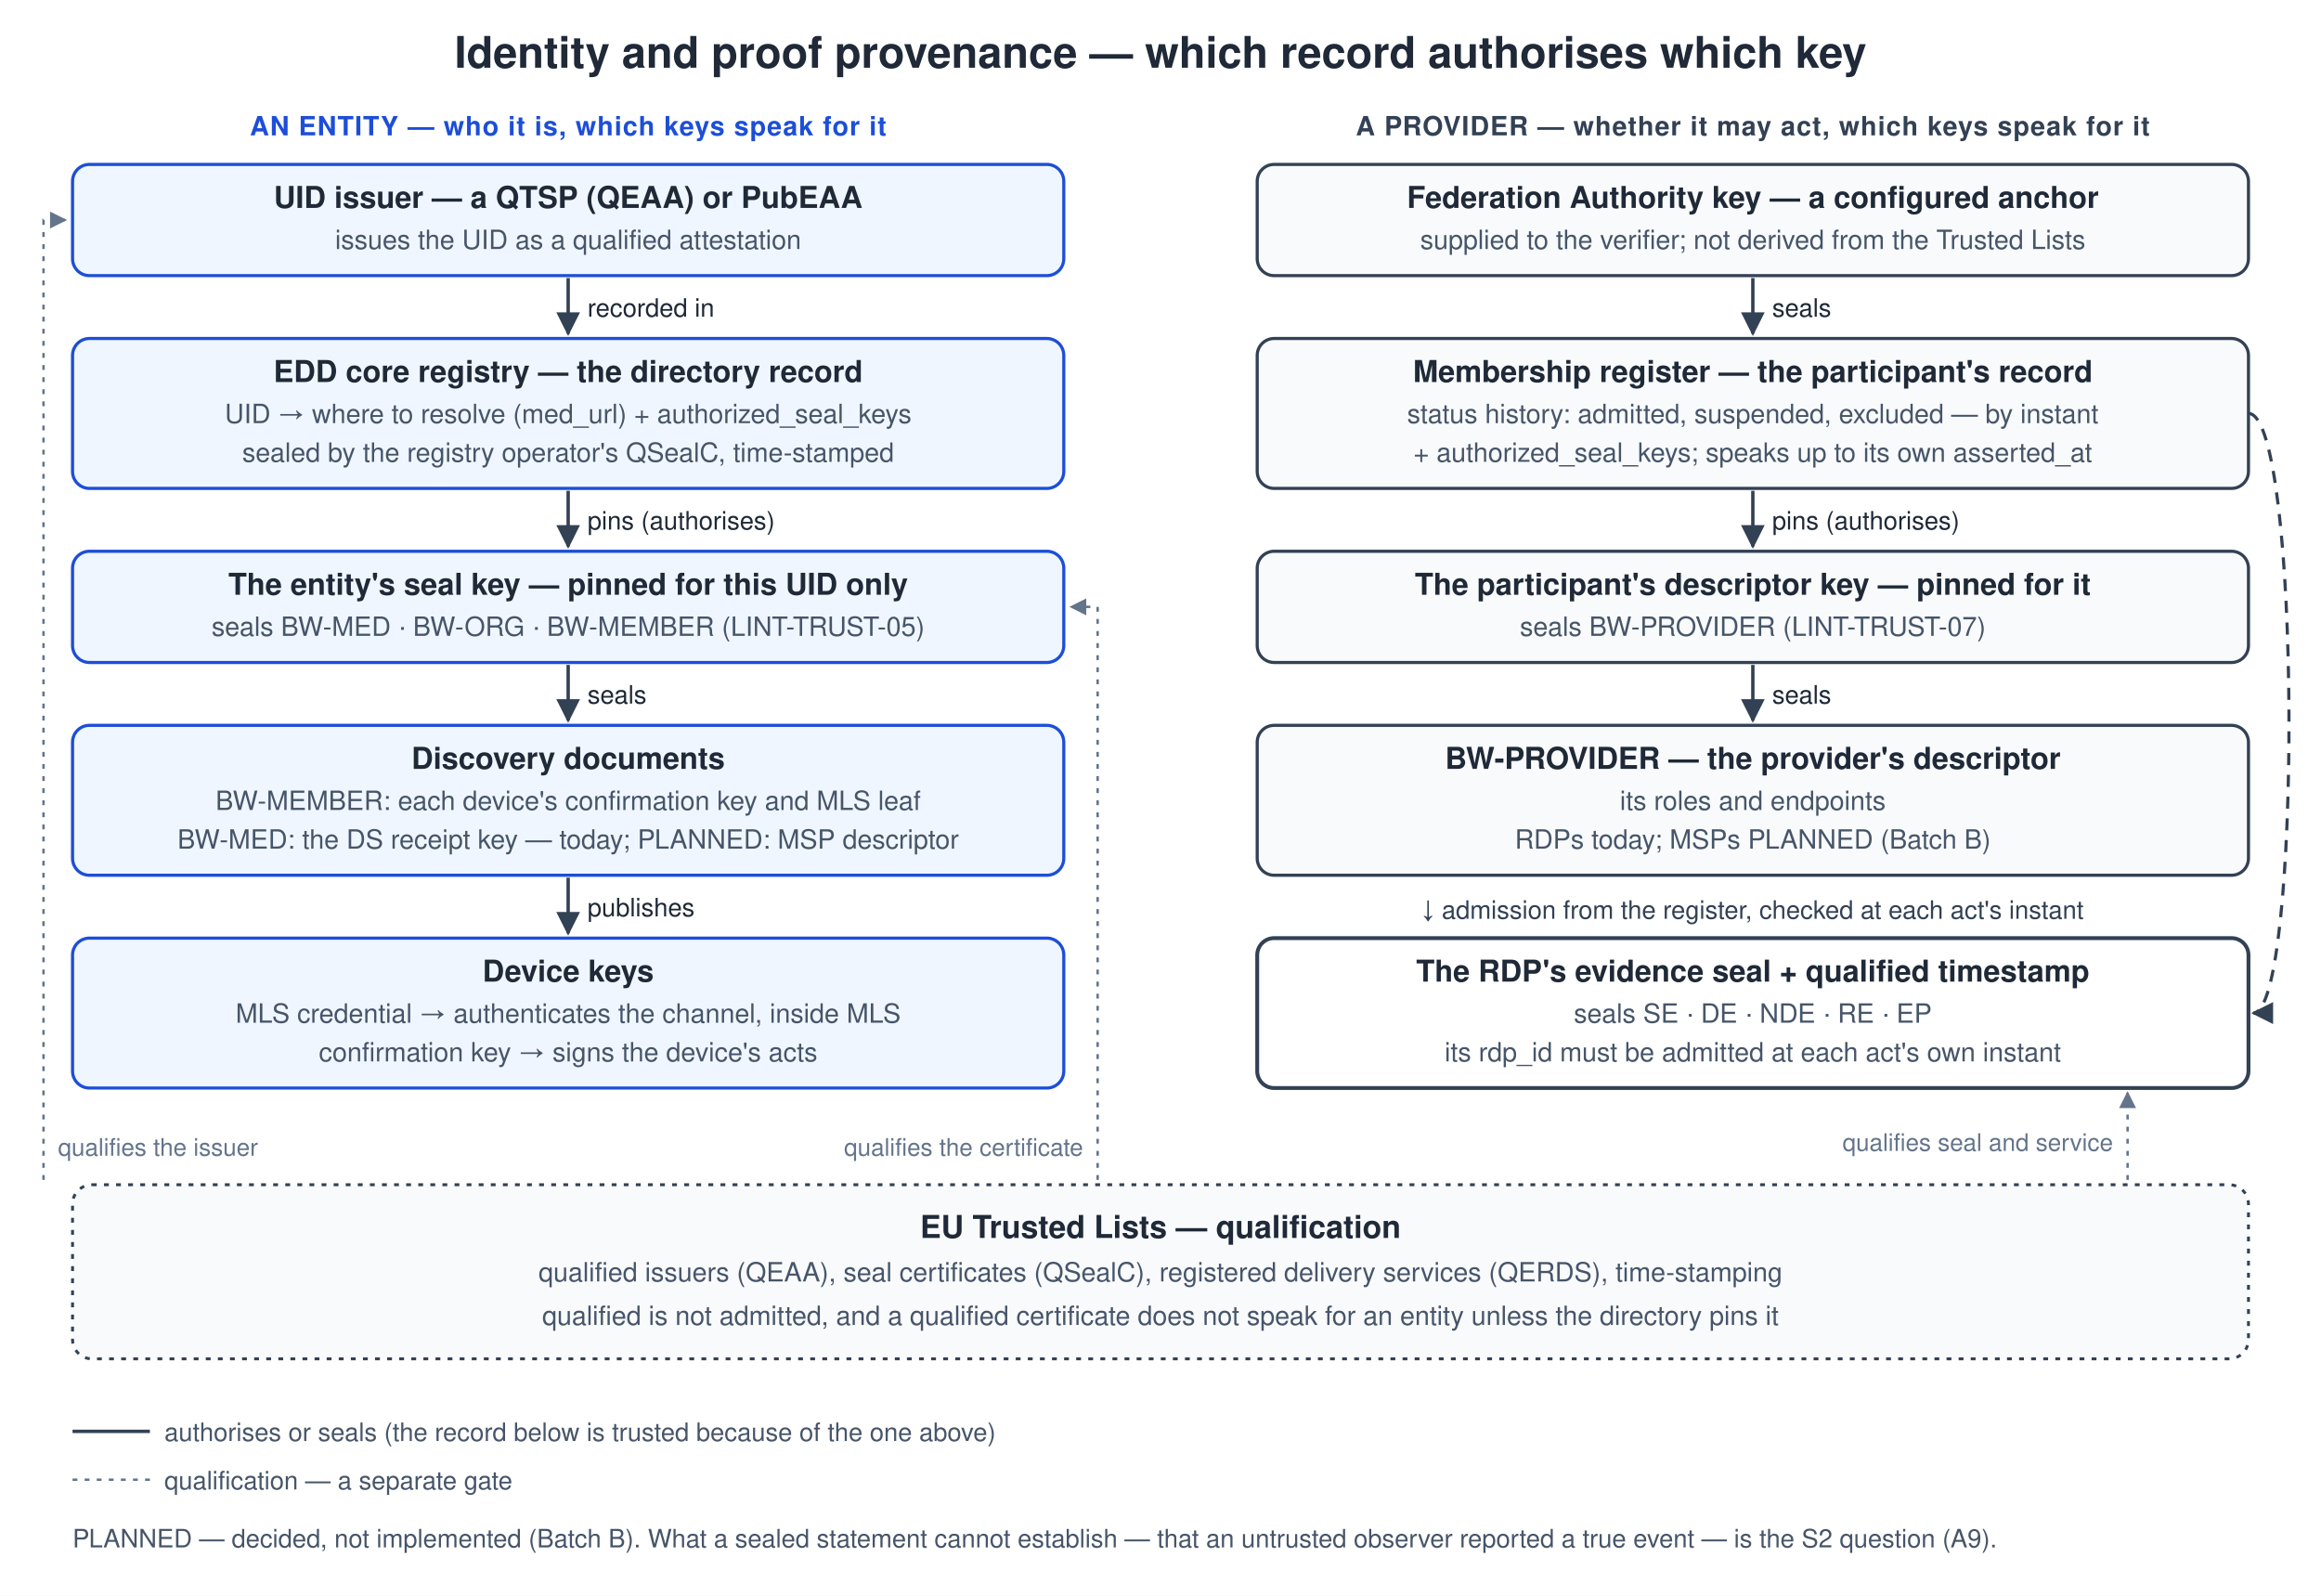
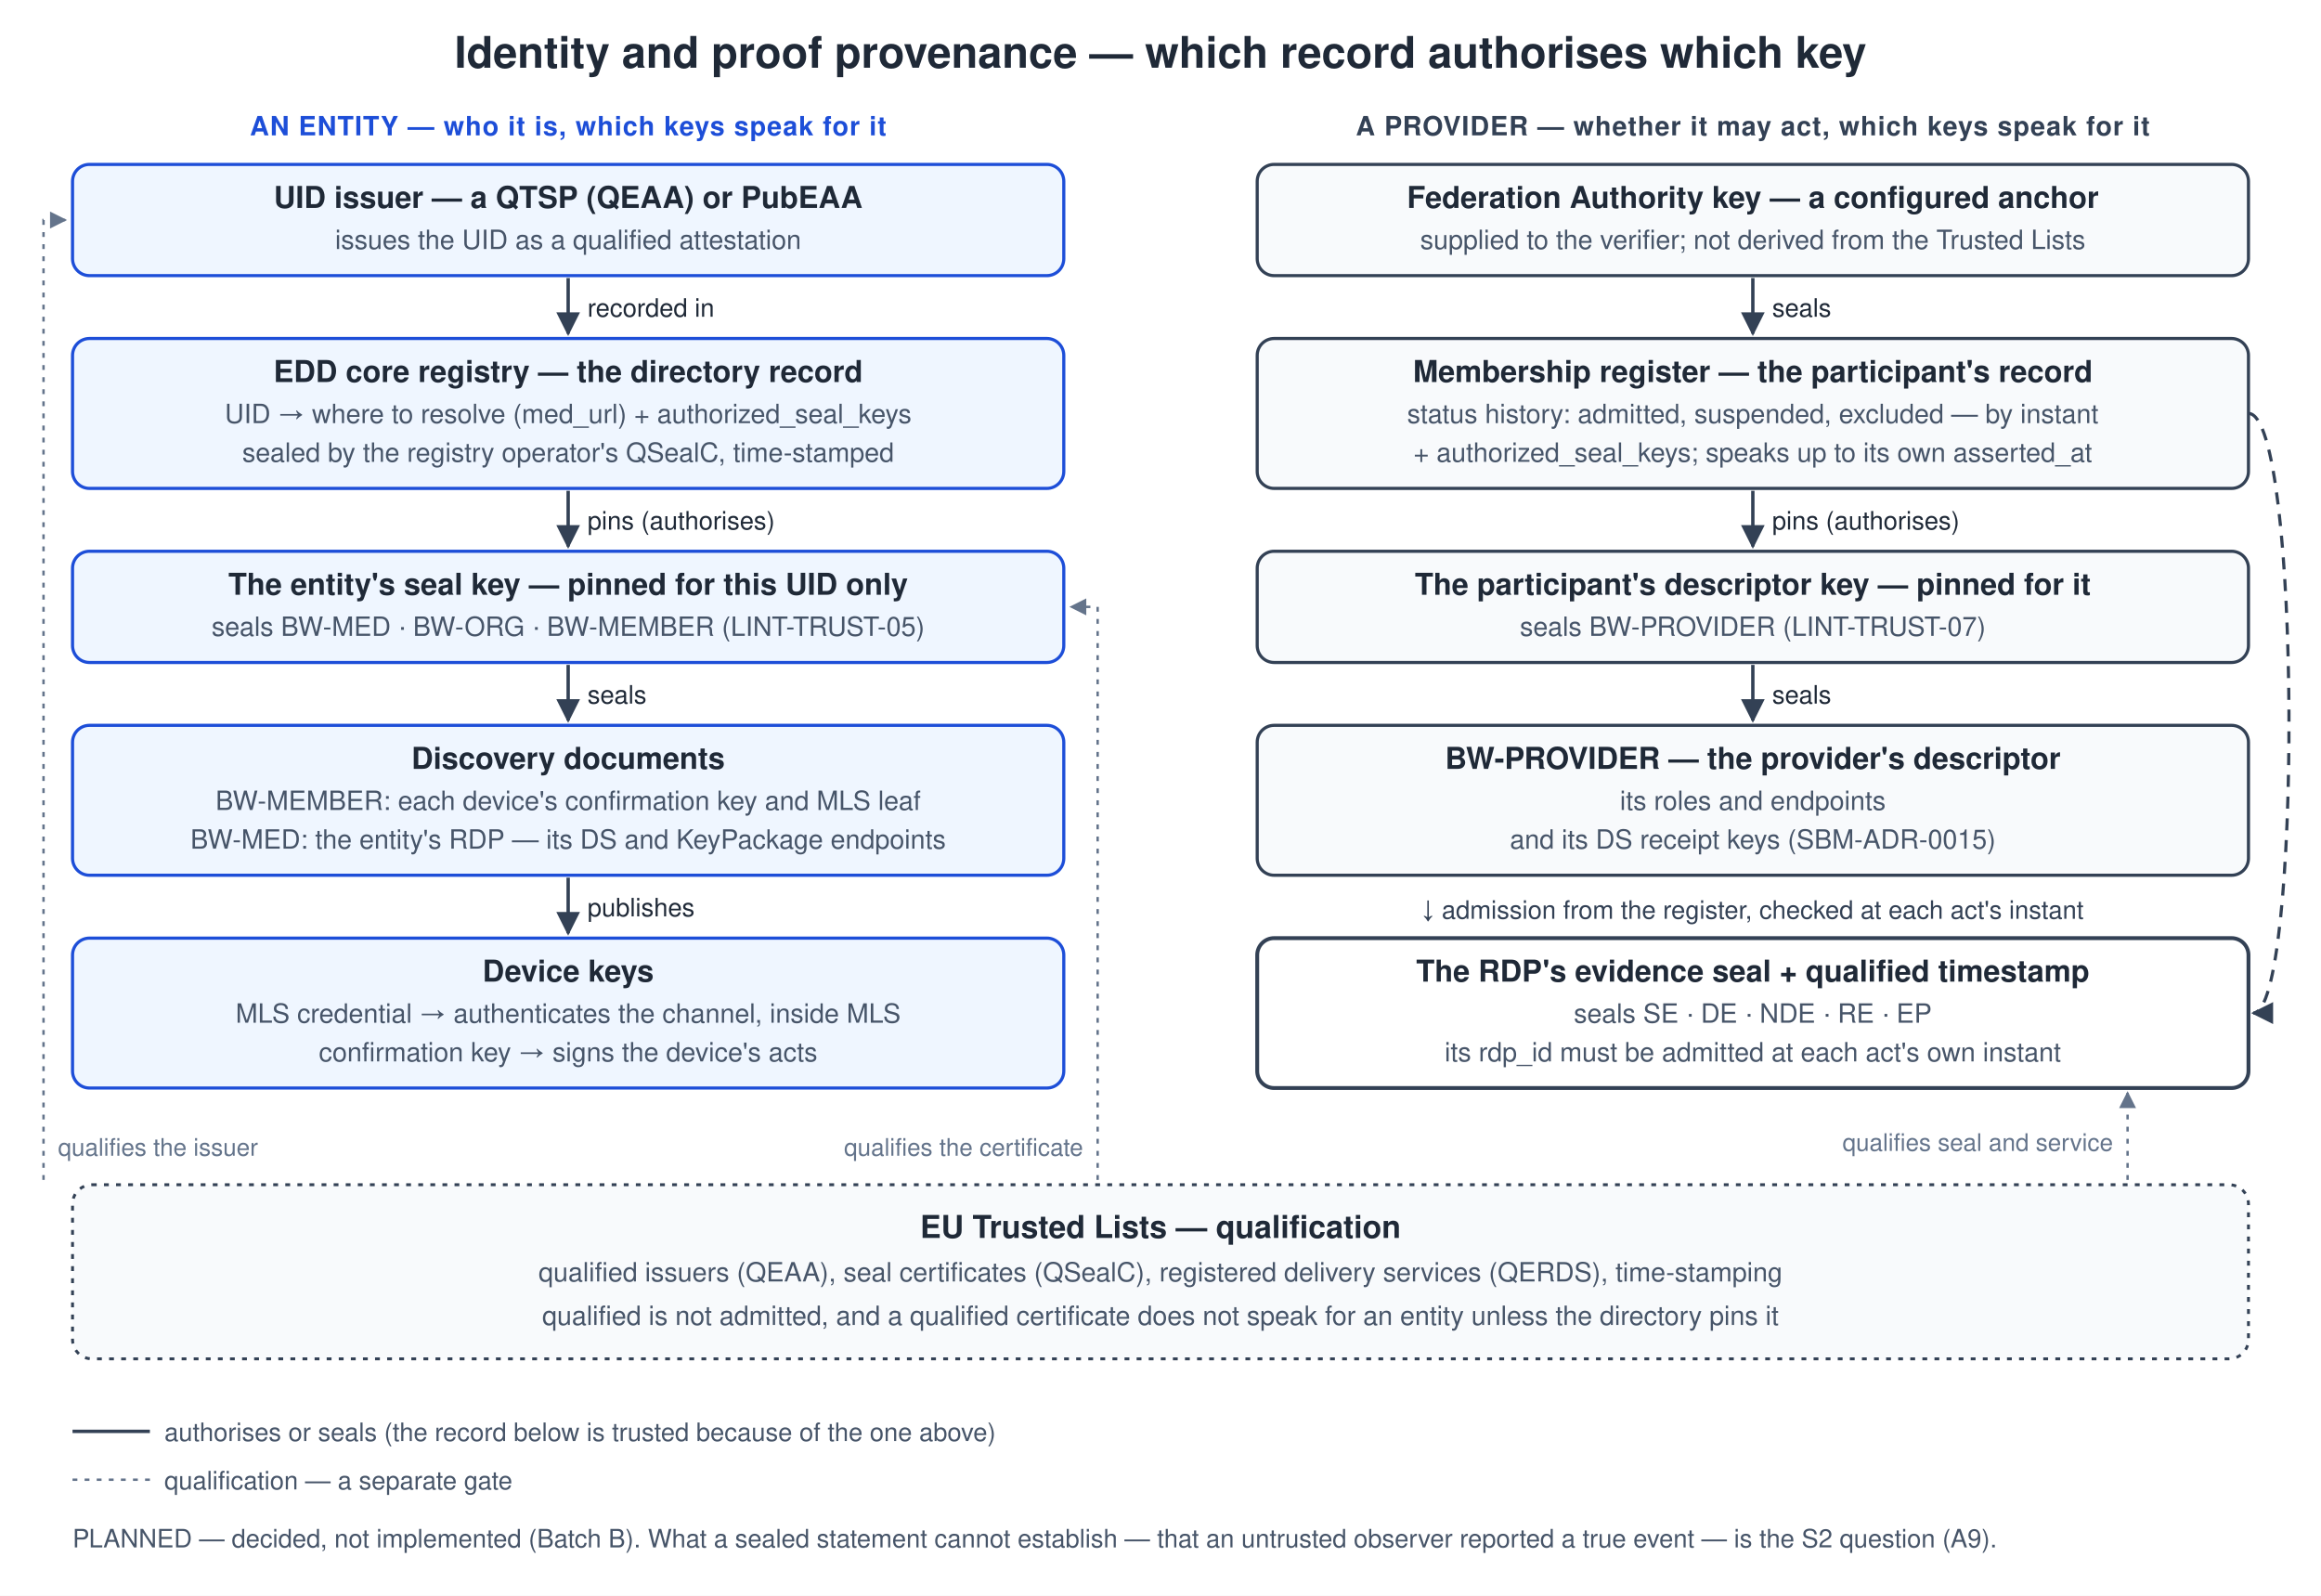
<svg xmlns="http://www.w3.org/2000/svg" viewBox="0 0 960 660" font-family="Helvetica, Arial, sans-serif" role="img">
  <defs>
    <marker id="a" viewBox="0 0 10 10" refX="9" refY="5" markerWidth="7" markerHeight="7" orient="auto-start-reverse">
      <path d="M 0 0 L 10 5 L 0 10 z" fill="#334155" />
    </marker>
    <marker id="g" viewBox="0 0 10 10" refX="9" refY="5" markerWidth="7" markerHeight="7" orient="auto-start-reverse">
      <path d="M 0 0 L 10 5 L 0 10 z" fill="#64748b" />
    </marker>
  </defs>
  <rect x="0" y="0" width="960" height="660" fill="#ffffff" />
  <text x="480" y="28" text-anchor="middle" font-size="18" font-weight="bold" fill="#1f2937">Identity and proof provenance — which record authorises which key</text>
  <text x="235" y="56" text-anchor="middle" font-size="11" font-weight="bold" fill="#1d4ed8" letter-spacing="0.4">AN ENTITY — who it is, which keys speak for it</text>
  <text x="725" y="56" text-anchor="middle" font-size="11" font-weight="bold" fill="#334155" letter-spacing="0.4">A PROVIDER — whether it may act, which keys speak for it</text>
  <g font-size="11" fill="#475569">
    <rect x="30" y="68" width="410" height="46" rx="7" fill="#eff6ff" stroke="#1d4ed8" stroke-width="1.3" />
    <text x="235" y="86" text-anchor="middle" font-size="12.5" font-weight="bold" fill="#1f2937">UID issuer — a QTSP (QEAA) or PubEAA</text>
    <text x="235" y="103" text-anchor="middle">issues the UID as a qualified attestation</text>
    <rect x="30" y="140" width="410" height="62" rx="7" fill="#eff6ff" stroke="#1d4ed8" stroke-width="1.3" />
    <text x="235" y="158" text-anchor="middle" font-size="12.5" font-weight="bold" fill="#1f2937">EDD core registry — the directory record</text>
    <text x="235" y="175" text-anchor="middle">UID → where to resolve (med_url) + authorized_seal_keys</text>
    <text x="235" y="191" text-anchor="middle">sealed by the registry operator's QSealC, time-stamped</text>
    <rect x="30" y="228" width="410" height="46" rx="7" fill="#eff6ff" stroke="#1d4ed8" stroke-width="1.3" />
    <text x="235" y="246" text-anchor="middle" font-size="12.5" font-weight="bold" fill="#1f2937">The entity's seal key — pinned for this UID only</text>
    <text x="235" y="263" text-anchor="middle">seals BW-MED · BW-ORG · BW-MEMBER (LINT-TRUST-05)</text>
    <rect x="30" y="300" width="410" height="62" rx="7" fill="#eff6ff" stroke="#1d4ed8" stroke-width="1.3" />
    <text x="235" y="318" text-anchor="middle" font-size="12.5" font-weight="bold" fill="#1f2937">Discovery documents</text>
    <text x="235" y="335" text-anchor="middle">BW-MEMBER: each device's confirmation key and MLS leaf</text>
-     <text x="235" y="351" text-anchor="middle">BW-MED: the DS receipt key — today; PLANNED: MSP descriptor</text>
+     <text x="235" y="351" text-anchor="middle">BW-MED: the entity's RDP — its DS and KeyPackage endpoints</text>
    <rect x="30" y="388" width="410" height="62" rx="7" fill="#eff6ff" stroke="#1d4ed8" stroke-width="1.3" />
    <text x="235" y="406" text-anchor="middle" font-size="12.5" font-weight="bold" fill="#1f2937">Device keys</text>
    <text x="235" y="423" text-anchor="middle">MLS credential → authenticates the channel, inside MLS</text>
    <text x="235" y="439" text-anchor="middle">confirmation key → signs the device's acts</text>
    <rect x="520" y="68" width="410" height="46" rx="7" fill="#f8fafc" stroke="#334155" stroke-width="1.3" />
    <text x="725" y="86" text-anchor="middle" font-size="12.5" font-weight="bold" fill="#1f2937">Federation Authority key — a configured anchor</text>
    <text x="725" y="103" text-anchor="middle">supplied to the verifier; not derived from the Trusted Lists</text>
    <rect x="520" y="140" width="410" height="62" rx="7" fill="#f8fafc" stroke="#334155" stroke-width="1.3" />
    <text x="725" y="158" text-anchor="middle" font-size="12.5" font-weight="bold" fill="#1f2937">Membership register — the participant's record</text>
    <text x="725" y="175" text-anchor="middle">status history: admitted, suspended, excluded — by instant</text>
    <text x="725" y="191" text-anchor="middle">+ authorized_seal_keys; speaks up to its own asserted_at</text>
    <rect x="520" y="228" width="410" height="46" rx="7" fill="#f8fafc" stroke="#334155" stroke-width="1.3" />
    <text x="725" y="246" text-anchor="middle" font-size="12.5" font-weight="bold" fill="#1f2937">The participant's descriptor key — pinned for it</text>
    <text x="725" y="263" text-anchor="middle">seals BW-PROVIDER (LINT-TRUST-07)</text>
    <rect x="520" y="300" width="410" height="62" rx="7" fill="#f8fafc" stroke="#334155" stroke-width="1.3" />
    <text x="725" y="318" text-anchor="middle" font-size="12.5" font-weight="bold" fill="#1f2937">BW-PROVIDER — the provider's descriptor</text>
    <text x="725" y="335" text-anchor="middle">its roles and endpoints</text>
-     <text x="725" y="351" text-anchor="middle">RDPs today; MSPs PLANNED (Batch B)</text>
+     <text x="725" y="351" text-anchor="middle">and its DS receipt keys (SBM-ADR-0015)</text>
    <rect x="520" y="388" width="410" height="62" rx="7" fill="#ffffff" stroke="#334155" stroke-width="1.6" />
    <text x="725" y="406" text-anchor="middle" font-size="12.5" font-weight="bold" fill="#1f2937">The RDP's evidence seal + qualified timestamp</text>
    <text x="725" y="423" text-anchor="middle">seals SE · DE · NDE · RE · EP</text>
    <text x="725" y="439" text-anchor="middle">its rdp_id must be admitted at each act's own instant</text>
  </g>
  <g font-size="10.5" fill="#1f2937">
    <line x1="235" y1="115" x2="235" y2="138" stroke="#334155" stroke-width="1.4" marker-end="url(#a)" />
    <text x="243" y="131">recorded in</text>
    <line x1="235" y1="203" x2="235" y2="226" stroke="#334155" stroke-width="1.4" marker-end="url(#a)" />
    <text x="243" y="219">pins (authorises)</text>
    <line x1="235" y1="275" x2="235" y2="298" stroke="#334155" stroke-width="1.4" marker-end="url(#a)" />
    <text x="243" y="291">seals</text>
    <line x1="235" y1="363" x2="235" y2="386" stroke="#334155" stroke-width="1.4" marker-end="url(#a)" />
    <text x="243" y="379">publishes</text>
    <line x1="725" y1="115" x2="725" y2="138" stroke="#334155" stroke-width="1.4" marker-end="url(#a)" />
    <text x="733" y="131">seals</text>
    <line x1="725" y1="203" x2="725" y2="226" stroke="#334155" stroke-width="1.4" marker-end="url(#a)" />
    <text x="733" y="219">pins (authorises)</text>
    <line x1="725" y1="275" x2="725" y2="298" stroke="#334155" stroke-width="1.4" marker-end="url(#a)" />
    <text x="733" y="291">seals</text>
  </g>
  <path d="M 930 171 C 952 171, 952 419, 932 419" fill="none" stroke="#334155" stroke-width="1.3" stroke-dasharray="5 4" marker-end="url(#a)" />
  <text x="725" y="380" text-anchor="middle" font-size="10.5" fill="#334155">↓ admission from the register, checked at each act's instant</text>
  <rect x="30" y="490" width="900" height="72" rx="8" fill="#f8fafc" stroke="#334155" stroke-width="1.2" stroke-dasharray="2 3" />
  <text x="480" y="512" text-anchor="middle" font-size="13" font-weight="bold" fill="#1f2937">EU Trusted Lists — qualification</text>
  <text x="480" y="530" text-anchor="middle" font-size="11" fill="#475569">qualified issuers (QEAA), seal certificates (QSealC), registered delivery services (QERDS), time-stamping</text>
  <text x="480" y="548" text-anchor="middle" font-size="11" fill="#475569">qualified is not admitted, and a qualified certificate does not speak for an entity unless the directory pins it</text>
  <g stroke="#64748b" stroke-width="1" stroke-dasharray="2 3" fill="none">
    <path d="M 18 488 L 18 91 L 27 91" marker-end="url(#g)" />
    <path d="M 454 488 L 454 251 L 443 251" marker-end="url(#g)" />
    <line x1="880" y1="488" x2="880" y2="452" marker-end="url(#g)" />
  </g>
  <text x="24" y="478" font-size="10" fill="#64748b">qualifies the issuer</text>
  <text x="448" y="478" font-size="10" fill="#64748b" text-anchor="end">qualifies the certificate</text>
  <text x="874" y="476" font-size="10" fill="#64748b" text-anchor="end">qualifies seal and service</text>
  <g font-size="10.5" fill="#475569">
    <line x1="30" y1="592" x2="62" y2="592" stroke="#334155" stroke-width="1.4" />
    <text x="68" y="596">authorises or seals (the record below is trusted because of the one above)</text>
    <line x1="30" y1="612" x2="62" y2="612" stroke="#64748b" stroke-width="1" stroke-dasharray="2 3" />
    <text x="68" y="616">qualification — a separate gate</text>
    <text x="30" y="640">PLANNED — decided, not implemented (Batch B). What a sealed statement cannot establish — that an untrusted observer reported a true event — is the S2 question (A9).</text>
  </g>
</svg>
